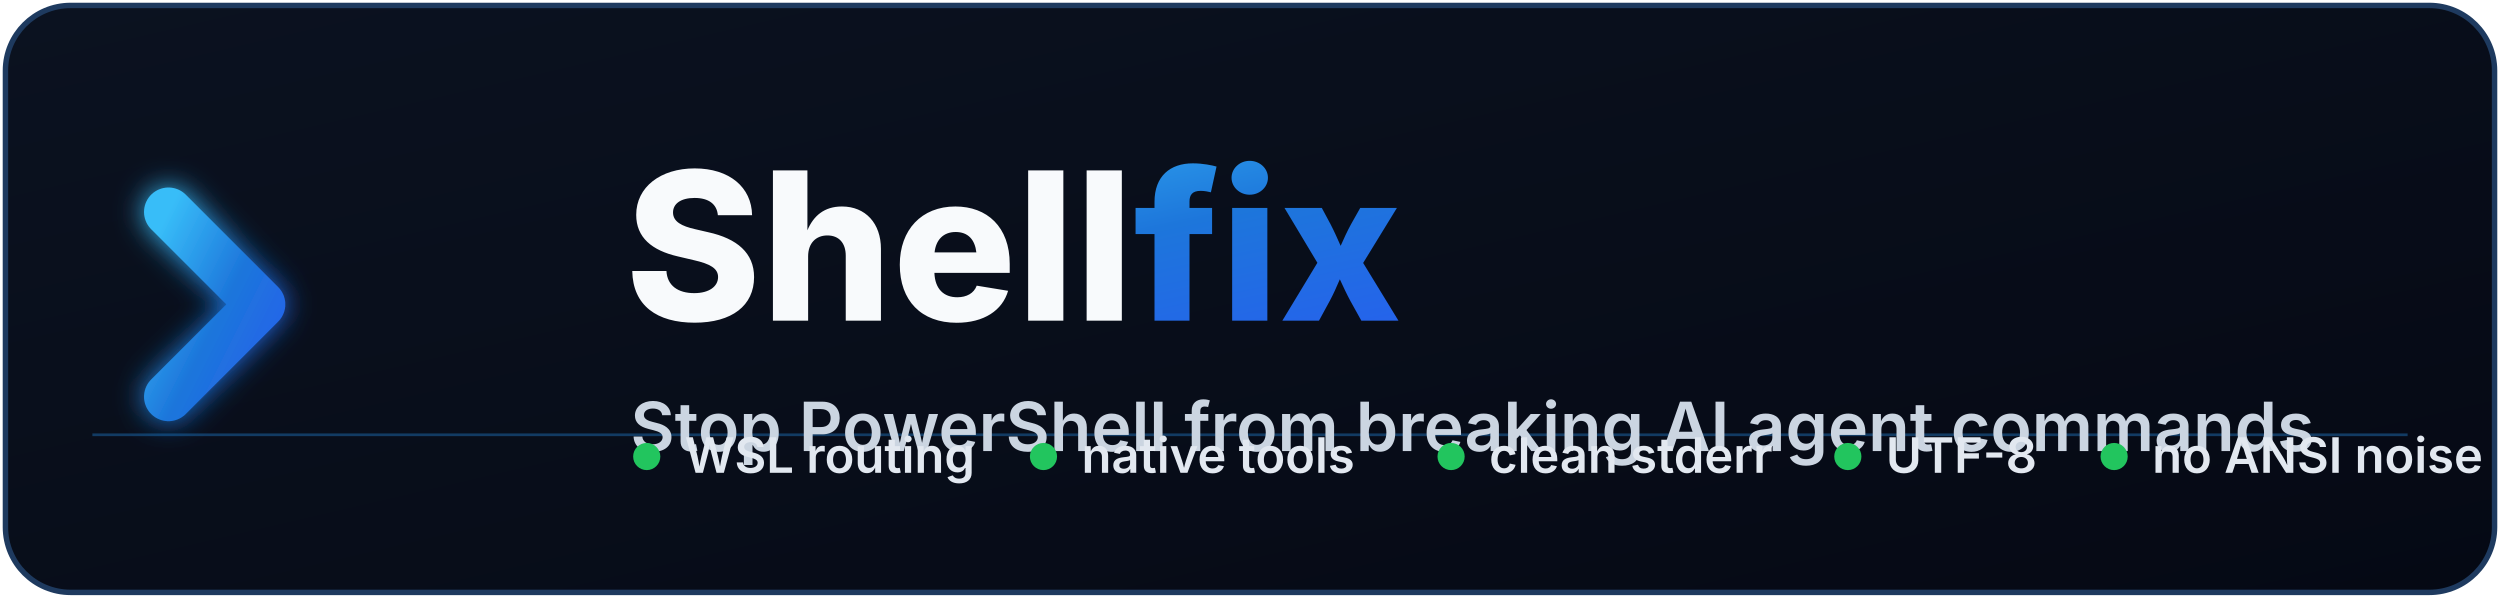
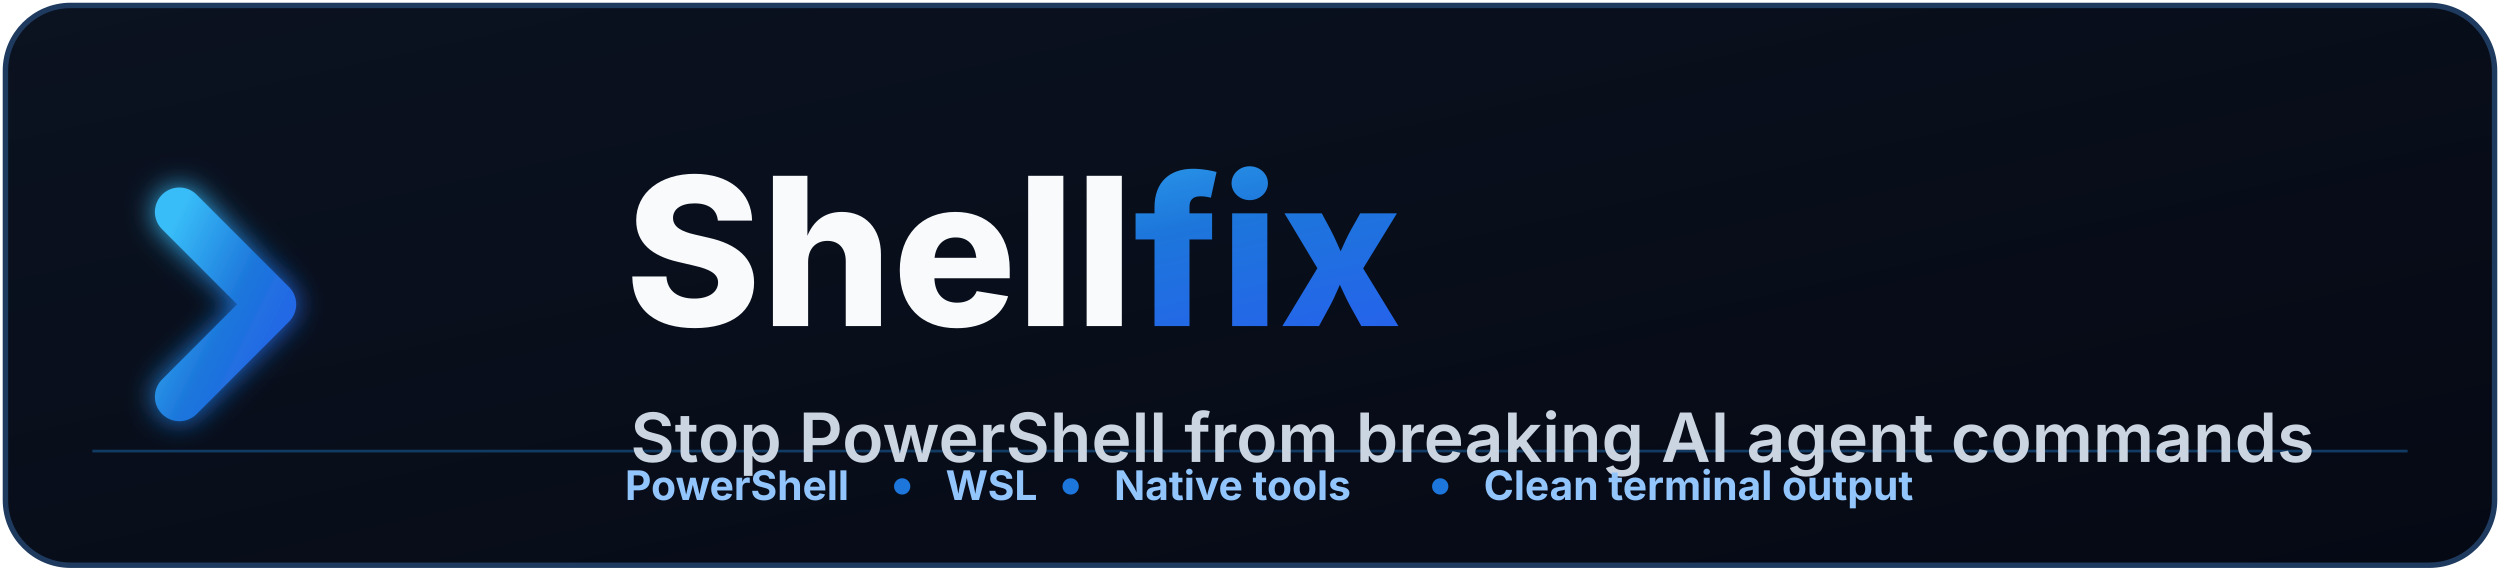
- <svg xmlns="http://www.w3.org/2000/svg" width="920" height="220" viewBox="0 0 920 220" fill="none" role="img" aria-labelledby="title desc">
+ <svg xmlns="http://www.w3.org/2000/svg" width="920" height="210" viewBox="0 0 920 210" fill="none" role="img" aria-labelledby="title desc">
  <defs>
    <linearGradient id="blue" x1="0" y1="0" x2="1" y2="1">
      <stop offset="0" stop-color="#38BDF8" />
      <stop offset="0.55" stop-color="#1D76DB" />
      <stop offset="1" stop-color="#2563EB" />
    </linearGradient>
    <linearGradient id="panel" x1="0" y1="0" x2="1" y2="1">
      <stop offset="0" stop-color="#0B1220" />
      <stop offset="1" stop-color="#050914" />
    </linearGradient>
    <filter id="softGlow" x="-30%" y="-30%" width="160%" height="160%">
      <feGaussianBlur stdDeviation="5" result="blur" />
      <feMerge>
        <feMergeNode in="blur" />
        <feMergeNode in="SourceGraphic" />
      </feMerge>
    </filter>
  </defs>
-   <rect x="2" y="2" width="916" height="216" rx="24" fill="url(#panel)" stroke="#1E3A5F" stroke-width="2" />
-   <path d="M34 160H886" stroke="#123B63" stroke-width="1" />
-   <g transform="translate(54 52)" filter="url(#softGlow)">
+   <rect x="2" y="2" width="916" height="206" rx="24" fill="url(#panel)" stroke="#1E3A5F" stroke-width="2" />
+   <path d="M34 166H886" stroke="#123B63" stroke-width="1" />
+   <g transform="translate(58 52)" filter="url(#softGlow)">
    <path d="M8 26L42 60L8 94" stroke="url(#blue)" stroke-width="18" stroke-linecap="round" stroke-linejoin="round" />
    <path d="M76 98H132" stroke="url(#blue)" stroke-width="18" stroke-linecap="round" />
  </g>
-   <g transform="translate(230 42)">
+   <g transform="translate(230 44)">
    <text x="0" y="76" font-family="Segoe UI, Inter, Arial, sans-serif" font-size="76" font-weight="800" letter-spacing="0" fill="#F8FAFC">Shell<tspan fill="url(#blue)">fix</tspan>
    </text>
-     <text x="2" y="124" font-family="Segoe UI, Inter, Arial, sans-serif" font-size="25" font-weight="600" letter-spacing="0" fill="#CBD5E1">Stop PowerShell from breaking AI agent commands</text>
+     <text x="2" y="126" font-family="Segoe UI, Inter, Arial, sans-serif" font-size="25" font-weight="600" letter-spacing="0" fill="#CBD5E1">Stop PowerShell from breaking AI agent commands</text>
  </g>
-   <g transform="translate(230 174)" font-family="Segoe UI, Inter, Arial, sans-serif" font-size="18" font-weight="600" fill="#E2E8F0">
-     <circle cx="8" cy="-6" r="5" fill="#22C55E" />
-     <text x="22" y="0">WSL routing</text>
-     <circle cx="154" cy="-6" r="5" fill="#22C55E" />
-     <text x="168" y="0">native tools</text>
-     <circle cx="304" cy="-6" r="5" fill="#22C55E" />
-     <text x="318" y="0">clean stderr</text>
-     <circle cx="450" cy="-6" r="5" fill="#22C55E" />
-     <text x="464" y="0">UTF-8</text>
-     <circle cx="548" cy="-6" r="5" fill="#22C55E" />
-     <text x="562" y="0">no ANSI noise</text>
+   <g transform="translate(230 184)" font-family="Segoe UI, Inter, Arial, sans-serif" font-size="15" font-weight="700" fill="#93C5FD">
+     <text x="0" y="0">PowerShell</text>
+     <circle cx="102" cy="-5" r="3" fill="#1D76DB" />
+     <text x="118" y="0">WSL</text>
+     <circle cx="164" cy="-5" r="3" fill="#1D76DB" />
+     <text x="180" y="0">Native tools</text>
+     <circle cx="300" cy="-5" r="3" fill="#1D76DB" />
+     <text x="316" y="0">Clean terminal output</text>
  </g>
</svg>
